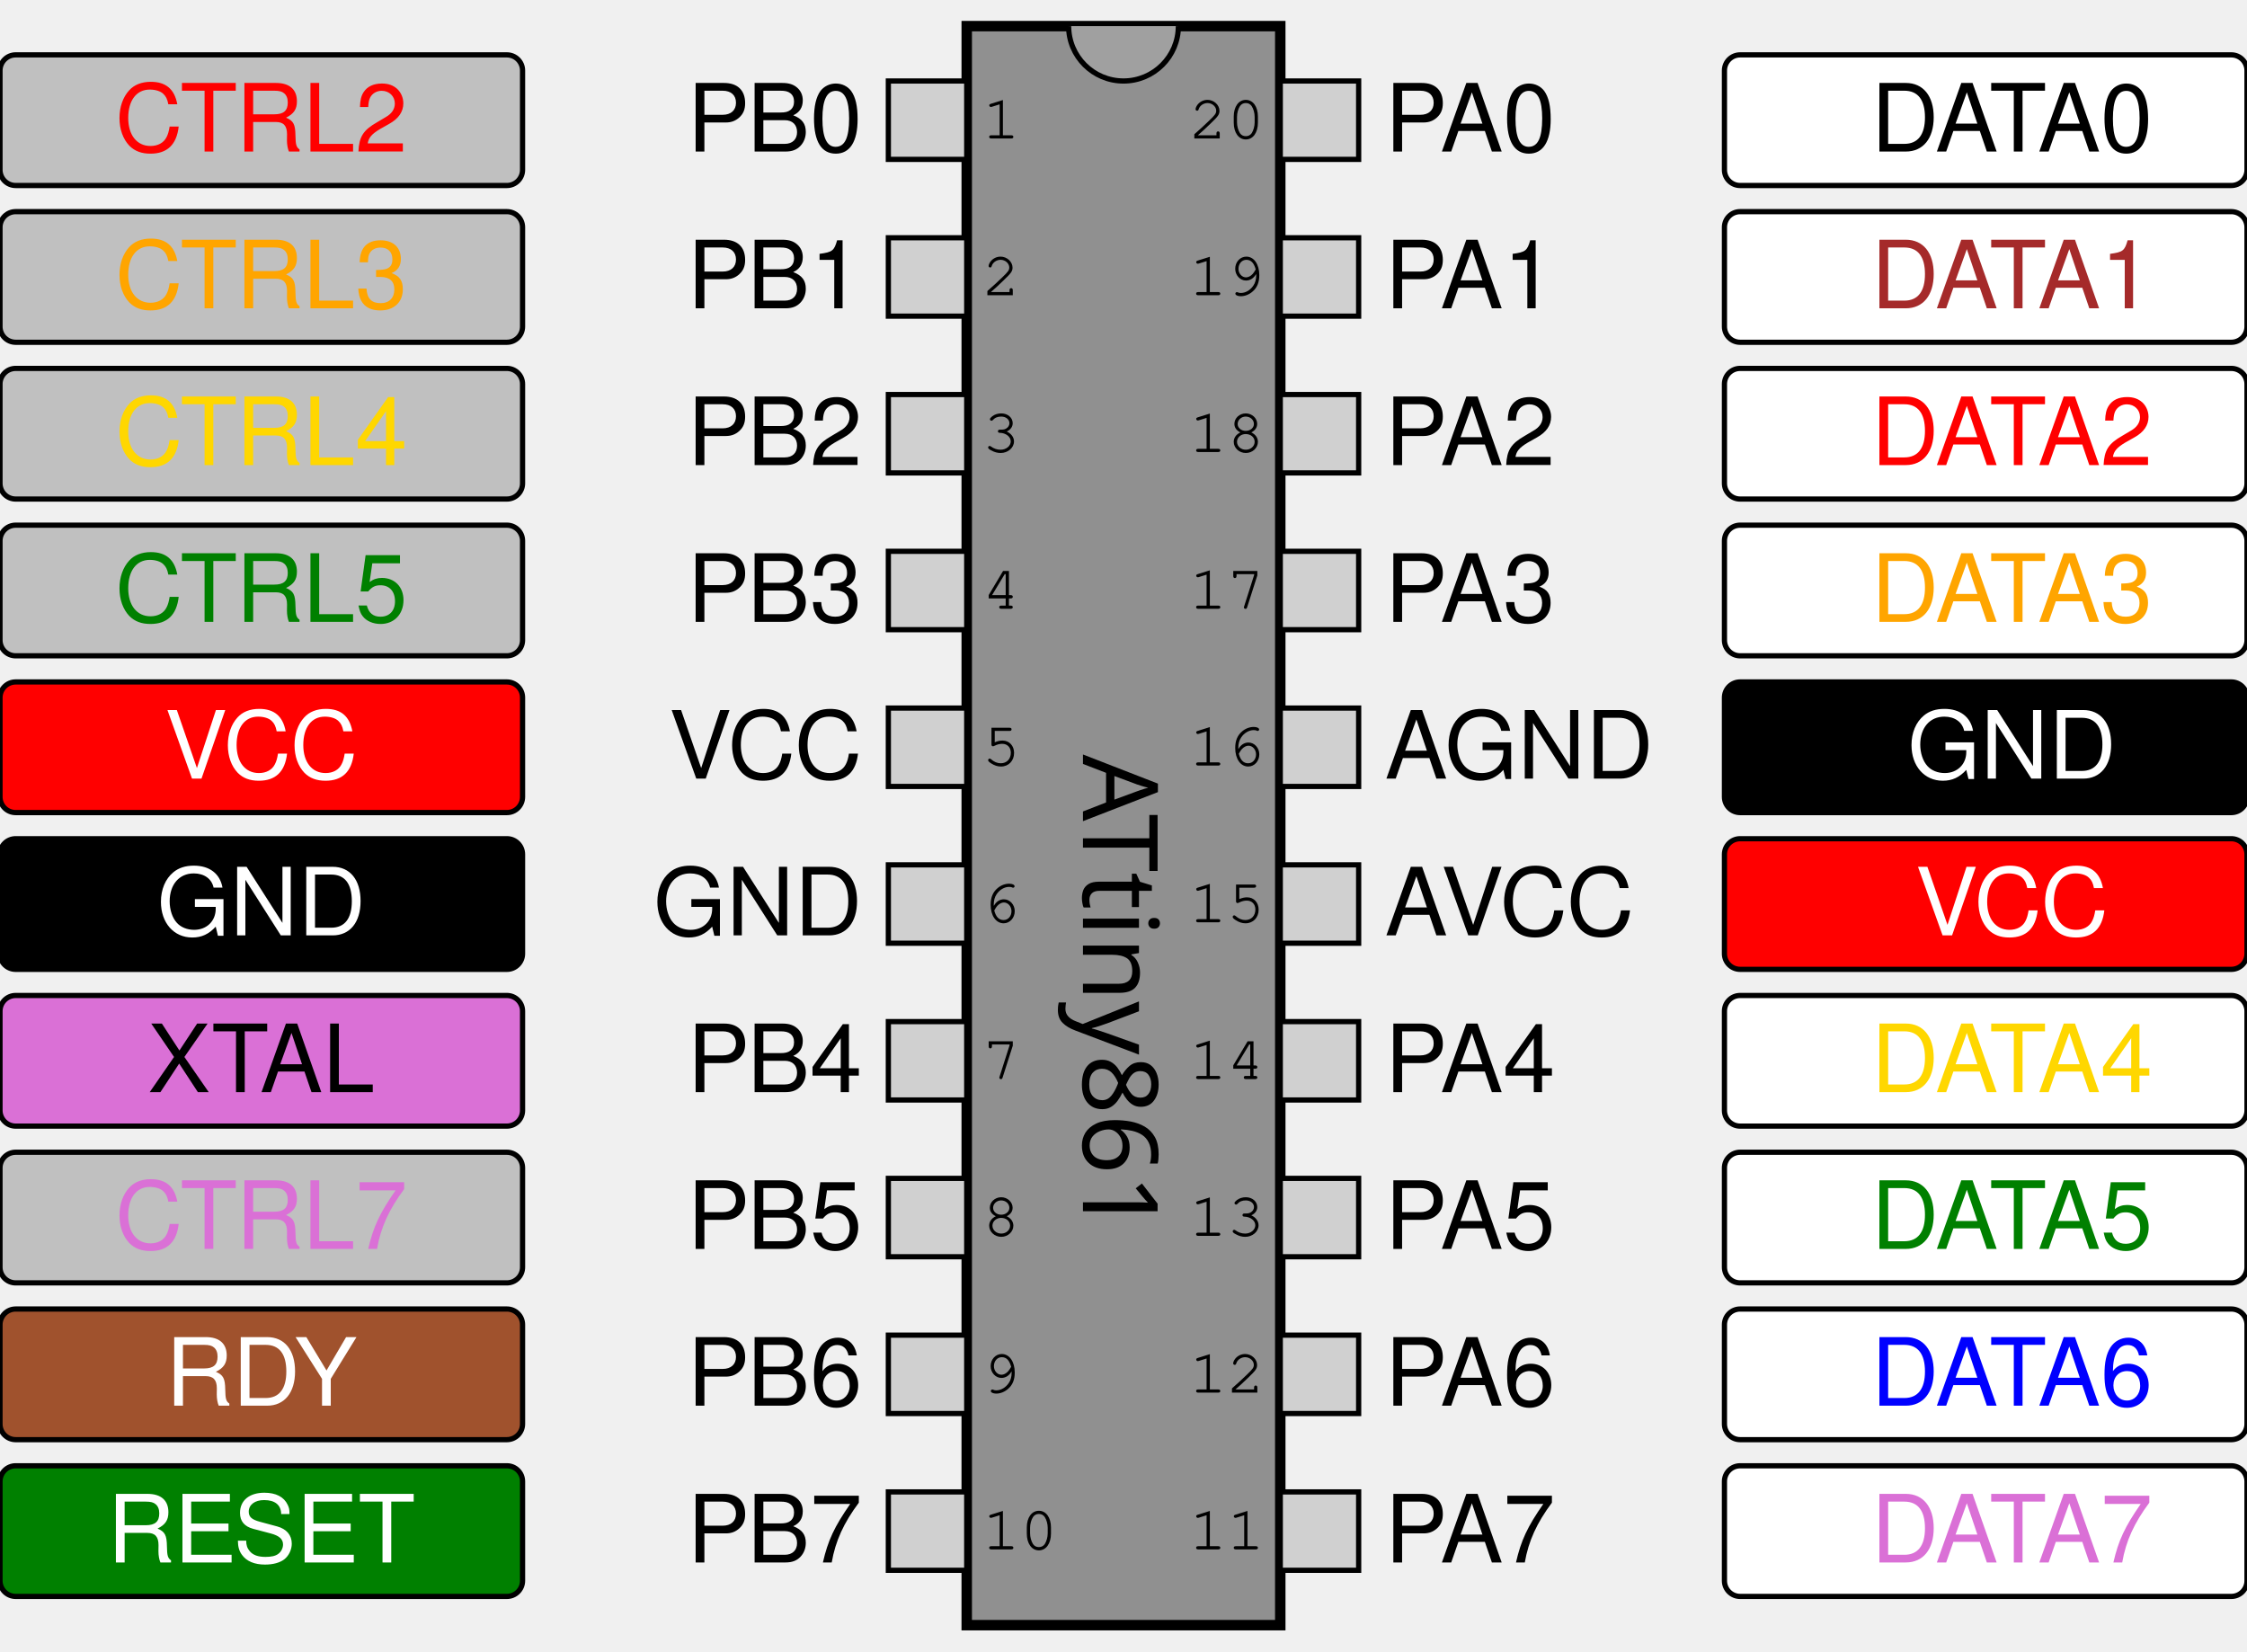
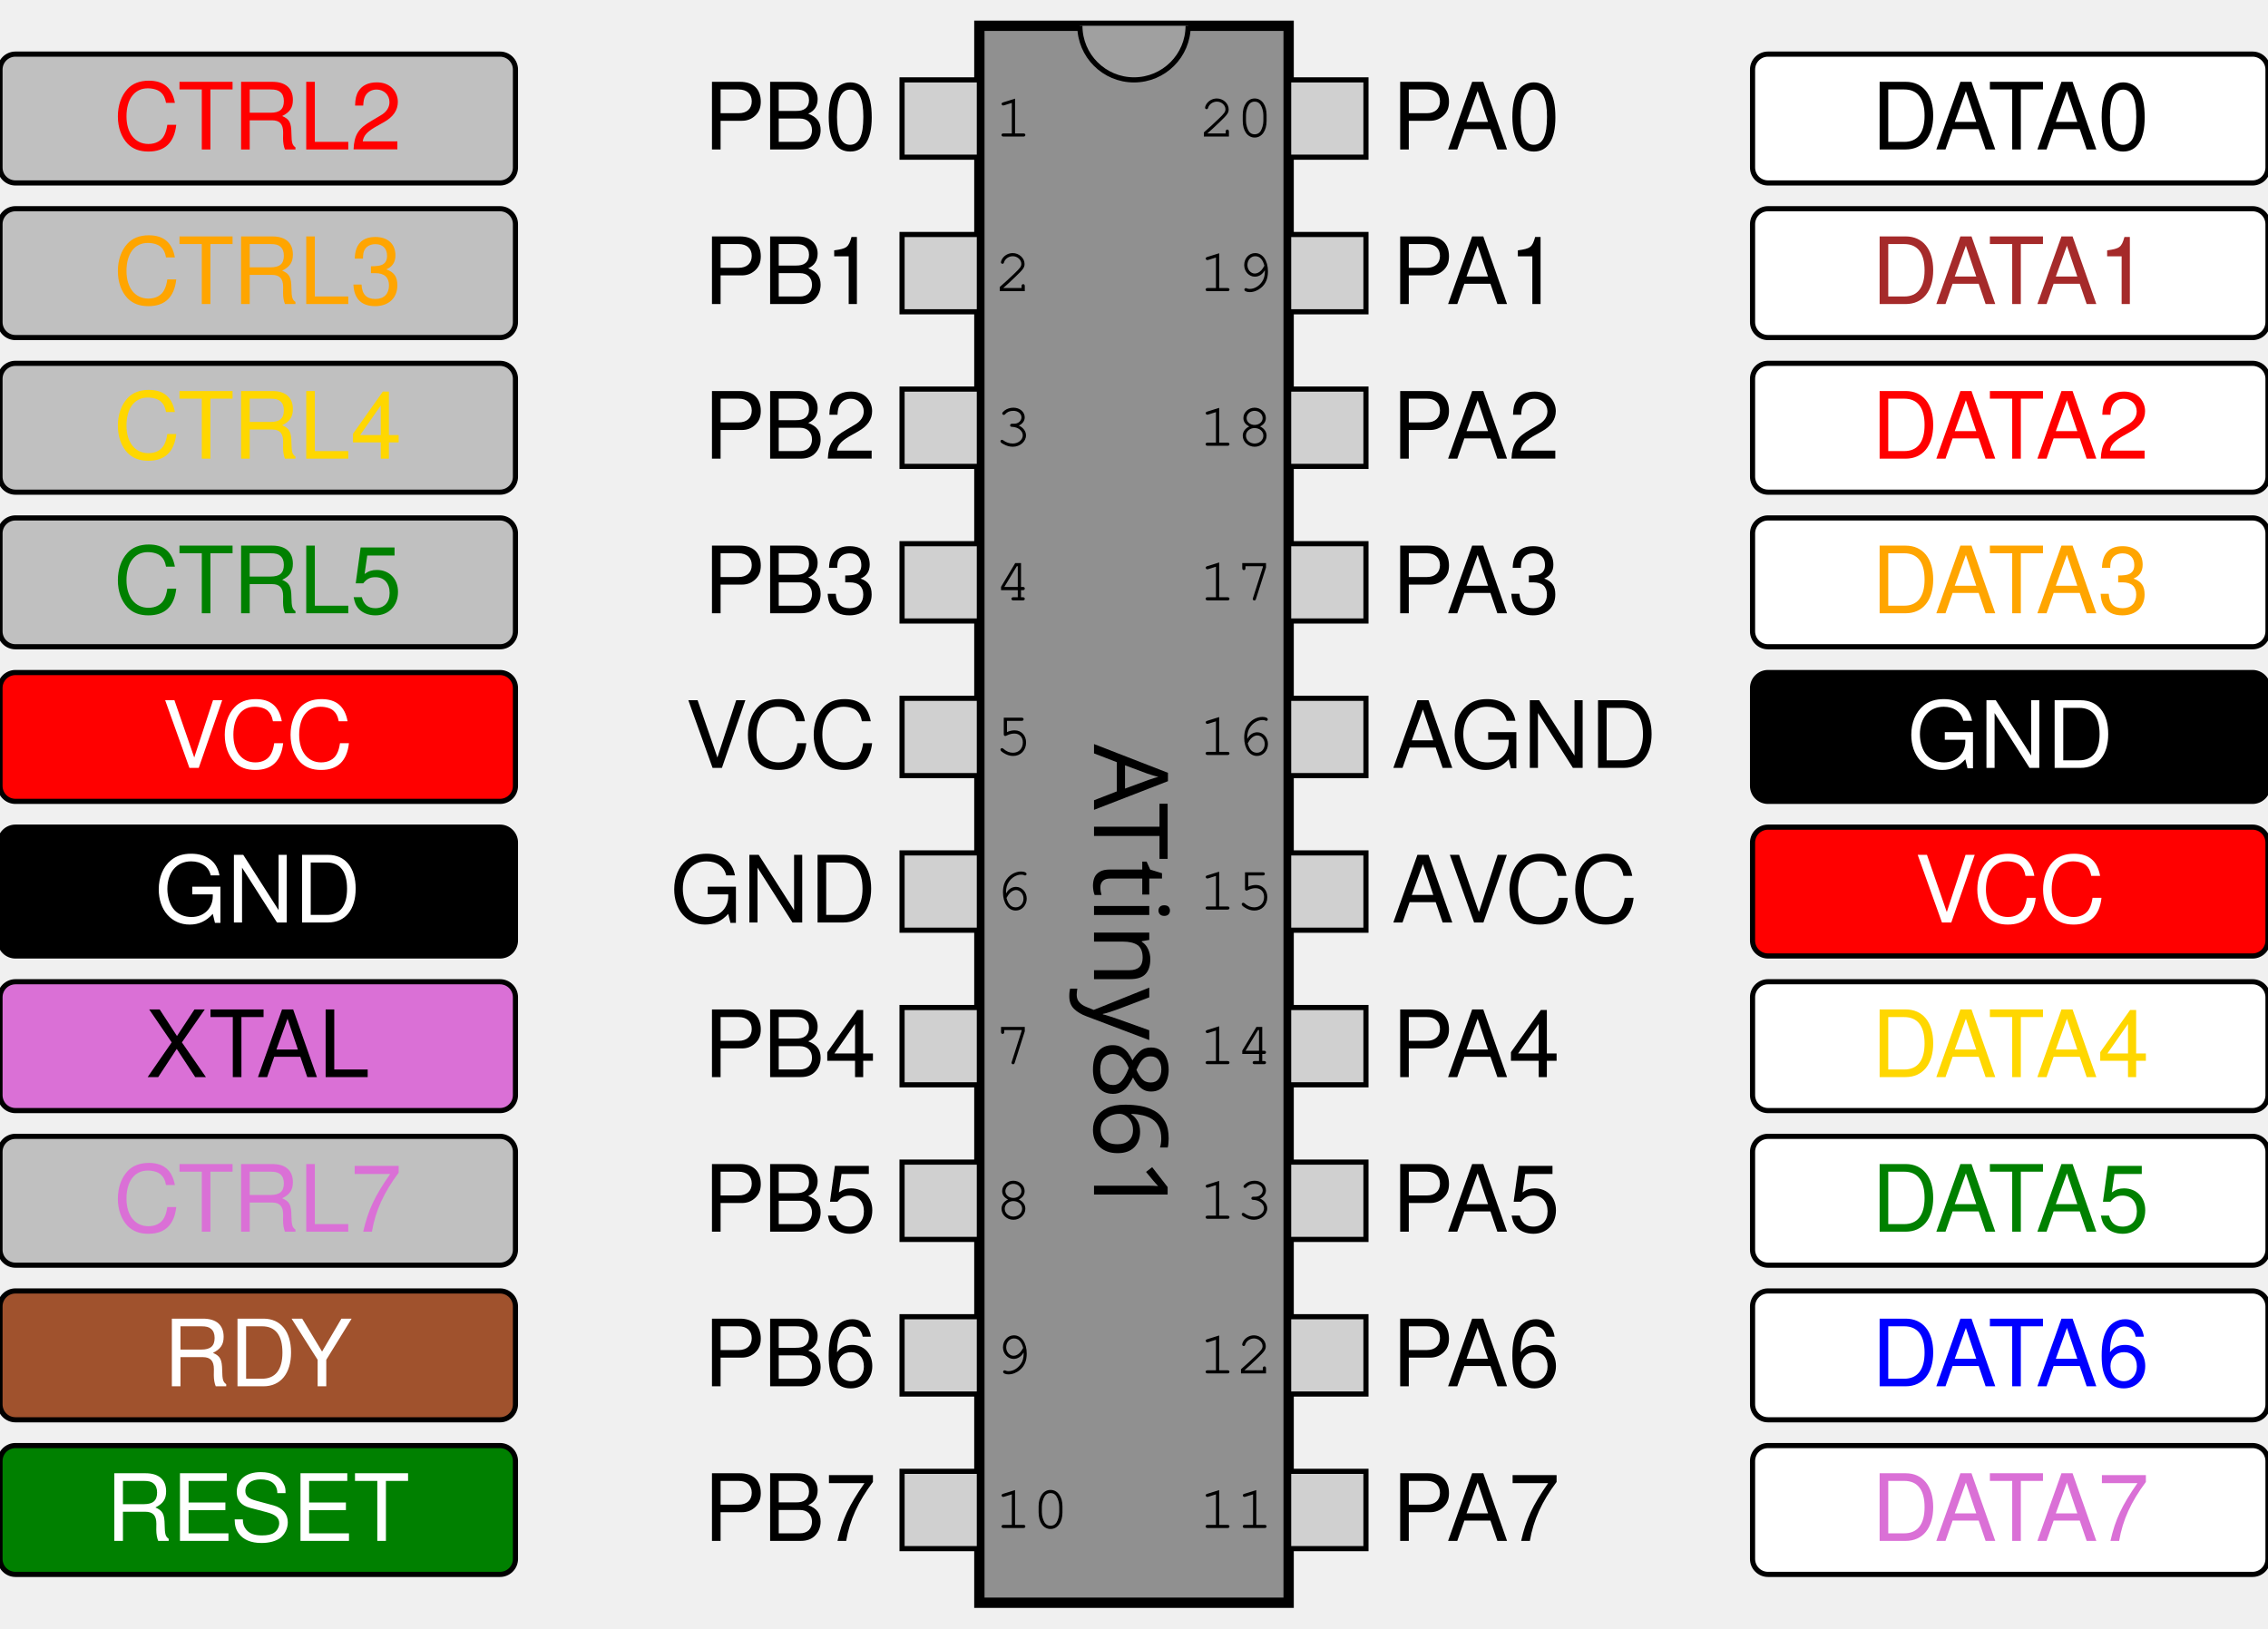
- <svg xmlns="http://www.w3.org/2000/svg" version="1.1" viewBox="0 0 430.0 316.0">
+ <svg xmlns="http://www.w3.org/2000/svg" version="1.1" viewBox="0 0 440.0 316.0">
  <defs>
    <style type="text/css">
     .ic       { fill:#909090; stroke:#000000; stroke-width:2.0 }
     .notch    { fill:#a0a0a0; stroke:#000000; stroke-width:1.0 }
     .pin      { fill:#d0d0d0; stroke:#000000; stroke-width:1.0 }
     .pinno    { font-family:"Courier"; font-size:12px }
     .label    { font-family:"Helvetica"; font-size:18px }
-      .funbox   { stroke:black }
     .function { font-family:"Helvetica"; font-size:18px; text-anchor:middle }
     .title    { font-family:"Helvetica-Bold"; font-size:20px; text-anchor:middle; writing-mode:tb; alignment-baseline:central }
+      .funbox   { stroke:black }
     
  </style>
  </defs>
-   <rect class="ic" x="185.0" y="5" width="60.0" height="306.0" />
-   <path class="notch" d="M204.5,5 a10.5,10.5 0 0,0 21,0" />
-   <text class="title" x="215.0" y="158.0">
+   <rect class="ic" x="190.0" y="5" width="60.0" height="306.0" />
+   <path class="notch" d="M209.5,5 a10.5,10.5 0 0,0 21,0" />
+   <text class="title" x="220.0" y="158.0">
    ATtiny861
  </text>
-   <rect class="pin" x="170.0" y="15.5" width="15.0" height="15.0" />
-   <text class="label" x="165.0" y="29.0" text-anchor="end">
+   <rect class="pin" x="175.0" y="15.5" width="15.0" height="15.0" />
+   <text class="label" x="170.0" y="29.0" text-anchor="end">
    PB0
  </text>
-   <text class="pinno" x="188.0" y="26.5">
+   <text class="pinno" x="193.0" y="26.5">
    1
  </text>
  <rect class="funbox" x="0" y="10.5" width="100" height="25.0" rx="3" style="fill:silver" />
  <text class="function" x="50" y="29.0" style="fill:red">
    CTRL2
  </text>
-   <rect class="pin" x="170.0" y="45.5" width="15.0" height="15.0" />
-   <text class="label" x="165.0" y="59.0" text-anchor="end">
+   <rect class="pin" x="175.0" y="45.5" width="15.0" height="15.0" />
+   <text class="label" x="170.0" y="59.0" text-anchor="end">
    PB1
  </text>
-   <text class="pinno" x="188.0" y="56.5">
+   <text class="pinno" x="193.0" y="56.5">
    2
  </text>
  <rect class="funbox" x="0" y="40.5" width="100" height="25.0" rx="3" style="fill:silver" />
  <text class="function" x="50" y="59.0" style="fill:orange">
    CTRL3
  </text>
-   <rect class="pin" x="170.0" y="75.5" width="15.0" height="15.0" />
-   <text class="label" x="165.0" y="89.0" text-anchor="end">
+   <rect class="pin" x="175.0" y="75.5" width="15.0" height="15.0" />
+   <text class="label" x="170.0" y="89.0" text-anchor="end">
    PB2
  </text>
-   <text class="pinno" x="188.0" y="86.5">
+   <text class="pinno" x="193.0" y="86.5">
    3
  </text>
  <rect class="funbox" x="0" y="70.5" width="100" height="25.0" rx="3" style="fill:silver" />
  <text class="function" x="50" y="89.0" style="fill:gold">
    CTRL4
  </text>
-   <rect class="pin" x="170.0" y="105.5" width="15.0" height="15.0" />
-   <text class="label" x="165.0" y="119.0" text-anchor="end">
+   <rect class="pin" x="175.0" y="105.5" width="15.0" height="15.0" />
+   <text class="label" x="170.0" y="119.0" text-anchor="end">
    PB3
  </text>
-   <text class="pinno" x="188.0" y="116.5">
+   <text class="pinno" x="193.0" y="116.5">
    4
  </text>
  <rect class="funbox" x="0" y="100.5" width="100" height="25.0" rx="3" style="fill:silver" />
  <text class="function" x="50" y="119.0" style="fill:green">
    CTRL5
  </text>
-   <rect class="pin" x="170.0" y="135.5" width="15.0" height="15.0" />
-   <text class="label" x="165.0" y="149.0" text-anchor="end">
+   <rect class="pin" x="175.0" y="135.5" width="15.0" height="15.0" />
+   <text class="label" x="170.0" y="149.0" text-anchor="end">
    VCC
  </text>
-   <text class="pinno" x="188.0" y="146.5">
+   <text class="pinno" x="193.0" y="146.5">
    5
  </text>
  <rect class="funbox" x="0" y="130.5" width="100" height="25.0" rx="3" style="fill:red" />
  <text class="function" x="50" y="149.0" style="fill:white">
    VCC
  </text>
-   <rect class="pin" x="170.0" y="165.5" width="15.0" height="15.0" />
-   <text class="label" x="165.0" y="179.0" text-anchor="end">
+   <rect class="pin" x="175.0" y="165.5" width="15.0" height="15.0" />
+   <text class="label" x="170.0" y="179.0" text-anchor="end">
    GND
  </text>
-   <text class="pinno" x="188.0" y="176.5">
+   <text class="pinno" x="193.0" y="176.5">
    6
  </text>
  <rect class="funbox" x="0" y="160.5" width="100" height="25.0" rx="3" style="fill:black" />
  <text class="function" x="50" y="179.0" style="fill:white">
    GND
  </text>
-   <rect class="pin" x="170.0" y="195.5" width="15.0" height="15.0" />
-   <text class="label" x="165.0" y="209.0" text-anchor="end">
+   <rect class="pin" x="175.0" y="195.5" width="15.0" height="15.0" />
+   <text class="label" x="170.0" y="209.0" text-anchor="end">
    PB4
  </text>
-   <text class="pinno" x="188.0" y="206.5">
+   <text class="pinno" x="193.0" y="206.5">
    7
  </text>
  <rect class="funbox" x="0" y="190.5" width="100" height="25.0" rx="3" style="fill:orchid" />
  <text class="function" x="50" y="209.0" style="fill:black">
    XTAL
  </text>
-   <rect class="pin" x="170.0" y="225.5" width="15.0" height="15.0" />
-   <text class="label" x="165.0" y="239.0" text-anchor="end">
+   <rect class="pin" x="175.0" y="225.5" width="15.0" height="15.0" />
+   <text class="label" x="170.0" y="239.0" text-anchor="end">
    PB5
  </text>
-   <text class="pinno" x="188.0" y="236.5">
+   <text class="pinno" x="193.0" y="236.5">
    8
  </text>
  <rect class="funbox" x="0" y="220.5" width="100" height="25.0" rx="3" style="fill:silver" />
  <text class="function" x="50" y="239.0" style="fill:orchid">
    CTRL7
  </text>
-   <rect class="pin" x="170.0" y="255.5" width="15.0" height="15.0" />
-   <text class="label" x="165.0" y="269.0" text-anchor="end">
+   <rect class="pin" x="175.0" y="255.5" width="15.0" height="15.0" />
+   <text class="label" x="170.0" y="269.0" text-anchor="end">
    PB6
  </text>
-   <text class="pinno" x="188.0" y="266.5">
+   <text class="pinno" x="193.0" y="266.5">
    9
  </text>
  <rect class="funbox" x="0" y="250.5" width="100" height="25.0" rx="3" style="fill:sienna" />
  <text class="function" x="50" y="269.0" style="fill:white">
    RDY
  </text>
-   <rect class="pin" x="170.0" y="285.5" width="15.0" height="15.0" />
-   <text class="label" x="165.0" y="299.0" text-anchor="end">
+   <rect class="pin" x="175.0" y="285.5" width="15.0" height="15.0" />
+   <text class="label" x="170.0" y="299.0" text-anchor="end">
    PB7
  </text>
-   <text class="pinno" x="188.0" y="296.5">
+   <text class="pinno" x="193.0" y="296.5">
    10
  </text>
  <rect class="funbox" x="0" y="280.5" width="100" height="25.0" rx="3" style="fill:green" />
  <text class="function" x="50" y="299.0" style="fill:white">
    RESET
  </text>
-   <rect class="pin" x="245.0" y="285.5" width="15.0" height="15.0" />
-   <text class="pinno" x="242.0" y="296.5" text-anchor="end">
+   <rect class="pin" x="250.0" y="285.5" width="15.0" height="15.0" />
+   <text class="pinno" x="247.0" y="296.5" text-anchor="end">
    11
  </text>
-   <text class="label" x="265.0" y="299.0">
+   <text class="label" x="270.0" y="299.0">
    PA7
  </text>
-   <rect class="funbox" x="330.0" y="280.5" width="100" height="25.0" rx="3" style="fill:white" />
-   <text class="function" x="385.0" y="299.0" style="fill:orchid">
+   <rect class="funbox" x="340.0" y="280.5" width="100" height="25.0" rx="3" style="fill:white" />
+   <text class="function" x="390.0" y="299.0" style="fill:orchid">
    DATA7
  </text>
-   <rect class="pin" x="245.0" y="255.5" width="15.0" height="15.0" />
-   <text class="pinno" x="242.0" y="266.5" text-anchor="end">
+   <rect class="pin" x="250.0" y="255.5" width="15.0" height="15.0" />
+   <text class="pinno" x="247.0" y="266.5" text-anchor="end">
    12
  </text>
-   <text class="label" x="265.0" y="269.0">
+   <text class="label" x="270.0" y="269.0">
    PA6
  </text>
-   <rect class="funbox" x="330.0" y="250.5" width="100" height="25.0" rx="3" style="fill:white" />
-   <text class="function" x="385.0" y="269.0" style="fill:blue">
+   <rect class="funbox" x="340.0" y="250.5" width="100" height="25.0" rx="3" style="fill:white" />
+   <text class="function" x="390.0" y="269.0" style="fill:blue">
    DATA6
  </text>
-   <rect class="pin" x="245.0" y="225.5" width="15.0" height="15.0" />
-   <text class="pinno" x="242.0" y="236.5" text-anchor="end">
+   <rect class="pin" x="250.0" y="225.5" width="15.0" height="15.0" />
+   <text class="pinno" x="247.0" y="236.5" text-anchor="end">
    13
  </text>
-   <text class="label" x="265.0" y="239.0">
+   <text class="label" x="270.0" y="239.0">
    PA5
  </text>
-   <rect class="funbox" x="330.0" y="220.5" width="100" height="25.0" rx="3" style="fill:white" />
-   <text class="function" x="385.0" y="239.0" style="fill:green">
+   <rect class="funbox" x="340.0" y="220.5" width="100" height="25.0" rx="3" style="fill:white" />
+   <text class="function" x="390.0" y="239.0" style="fill:green">
    DATA5
  </text>
-   <rect class="pin" x="245.0" y="195.5" width="15.0" height="15.0" />
-   <text class="pinno" x="242.0" y="206.5" text-anchor="end">
+   <rect class="pin" x="250.0" y="195.5" width="15.0" height="15.0" />
+   <text class="pinno" x="247.0" y="206.5" text-anchor="end">
    14
  </text>
-   <text class="label" x="265.0" y="209.0">
+   <text class="label" x="270.0" y="209.0">
    PA4
  </text>
-   <rect class="funbox" x="330.0" y="190.5" width="100" height="25.0" rx="3" style="fill:white" />
-   <text class="function" x="385.0" y="209.0" style="fill:gold">
+   <rect class="funbox" x="340.0" y="190.5" width="100" height="25.0" rx="3" style="fill:white" />
+   <text class="function" x="390.0" y="209.0" style="fill:gold">
    DATA4
  </text>
-   <rect class="pin" x="245.0" y="165.5" width="15.0" height="15.0" />
-   <text class="pinno" x="242.0" y="176.5" text-anchor="end">
+   <rect class="pin" x="250.0" y="165.5" width="15.0" height="15.0" />
+   <text class="pinno" x="247.0" y="176.5" text-anchor="end">
    15
  </text>
-   <text class="label" x="265.0" y="179.0">
+   <text class="label" x="270.0" y="179.0">
    AVCC
  </text>
-   <rect class="funbox" x="330.0" y="160.5" width="100" height="25.0" rx="3" style="fill:red" />
-   <text class="function" x="385.0" y="179.0" style="fill:white">
+   <rect class="funbox" x="340.0" y="160.5" width="100" height="25.0" rx="3" style="fill:red" />
+   <text class="function" x="390.0" y="179.0" style="fill:white">
    VCC
  </text>
-   <rect class="pin" x="245.0" y="135.5" width="15.0" height="15.0" />
-   <text class="pinno" x="242.0" y="146.5" text-anchor="end">
+   <rect class="pin" x="250.0" y="135.5" width="15.0" height="15.0" />
+   <text class="pinno" x="247.0" y="146.5" text-anchor="end">
    16
  </text>
-   <text class="label" x="265.0" y="149.0">
+   <text class="label" x="270.0" y="149.0">
    AGND
  </text>
-   <rect class="funbox" x="330.0" y="130.5" width="100" height="25.0" rx="3" style="fill:black" />
-   <text class="function" x="385.0" y="149.0" style="fill:white">
+   <rect class="funbox" x="340.0" y="130.5" width="100" height="25.0" rx="3" style="fill:black" />
+   <text class="function" x="390.0" y="149.0" style="fill:white">
    GND
  </text>
-   <rect class="pin" x="245.0" y="105.5" width="15.0" height="15.0" />
-   <text class="pinno" x="242.0" y="116.5" text-anchor="end">
+   <rect class="pin" x="250.0" y="105.5" width="15.0" height="15.0" />
+   <text class="pinno" x="247.0" y="116.5" text-anchor="end">
    17
  </text>
-   <text class="label" x="265.0" y="119.0">
+   <text class="label" x="270.0" y="119.0">
    PA3
  </text>
-   <rect class="funbox" x="330.0" y="100.5" width="100" height="25.0" rx="3" style="fill:white" />
-   <text class="function" x="385.0" y="119.0" style="fill:orange">
+   <rect class="funbox" x="340.0" y="100.5" width="100" height="25.0" rx="3" style="fill:white" />
+   <text class="function" x="390.0" y="119.0" style="fill:orange">
    DATA3
  </text>
-   <rect class="pin" x="245.0" y="75.5" width="15.0" height="15.0" />
-   <text class="pinno" x="242.0" y="86.5" text-anchor="end">
+   <rect class="pin" x="250.0" y="75.5" width="15.0" height="15.0" />
+   <text class="pinno" x="247.0" y="86.5" text-anchor="end">
    18
  </text>
-   <text class="label" x="265.0" y="89.0">
+   <text class="label" x="270.0" y="89.0">
    PA2
  </text>
-   <rect class="funbox" x="330.0" y="70.5" width="100" height="25.0" rx="3" style="fill:white" />
-   <text class="function" x="385.0" y="89.0" style="fill:red">
+   <rect class="funbox" x="340.0" y="70.5" width="100" height="25.0" rx="3" style="fill:white" />
+   <text class="function" x="390.0" y="89.0" style="fill:red">
    DATA2
  </text>
-   <rect class="pin" x="245.0" y="45.5" width="15.0" height="15.0" />
-   <text class="pinno" x="242.0" y="56.5" text-anchor="end">
+   <rect class="pin" x="250.0" y="45.5" width="15.0" height="15.0" />
+   <text class="pinno" x="247.0" y="56.5" text-anchor="end">
    19
  </text>
-   <text class="label" x="265.0" y="59.0">
+   <text class="label" x="270.0" y="59.0">
    PA1
  </text>
-   <rect class="funbox" x="330.0" y="40.5" width="100" height="25.0" rx="3" style="fill:white" />
-   <text class="function" x="385.0" y="59.0" style="fill:brown">
+   <rect class="funbox" x="340.0" y="40.5" width="100" height="25.0" rx="3" style="fill:white" />
+   <text class="function" x="390.0" y="59.0" style="fill:brown">
    DATA1
  </text>
-   <rect class="pin" x="245.0" y="15.5" width="15.0" height="15.0" />
-   <text class="pinno" x="242.0" y="26.5" text-anchor="end">
+   <rect class="pin" x="250.0" y="15.5" width="15.0" height="15.0" />
+   <text class="pinno" x="247.0" y="26.5" text-anchor="end">
    20
  </text>
-   <text class="label" x="265.0" y="29.0">
+   <text class="label" x="270.0" y="29.0">
    PA0
  </text>
-   <rect class="funbox" x="330.0" y="10.5" width="100" height="25.0" rx="3" style="fill:white" />
-   <text class="function" x="385.0" y="29.0" style="fill:black">
+   <rect class="funbox" x="340.0" y="10.5" width="100" height="25.0" rx="3" style="fill:white" />
+   <text class="function" x="390.0" y="29.0" style="fill:black">
    DATA0
  </text>
</svg>
